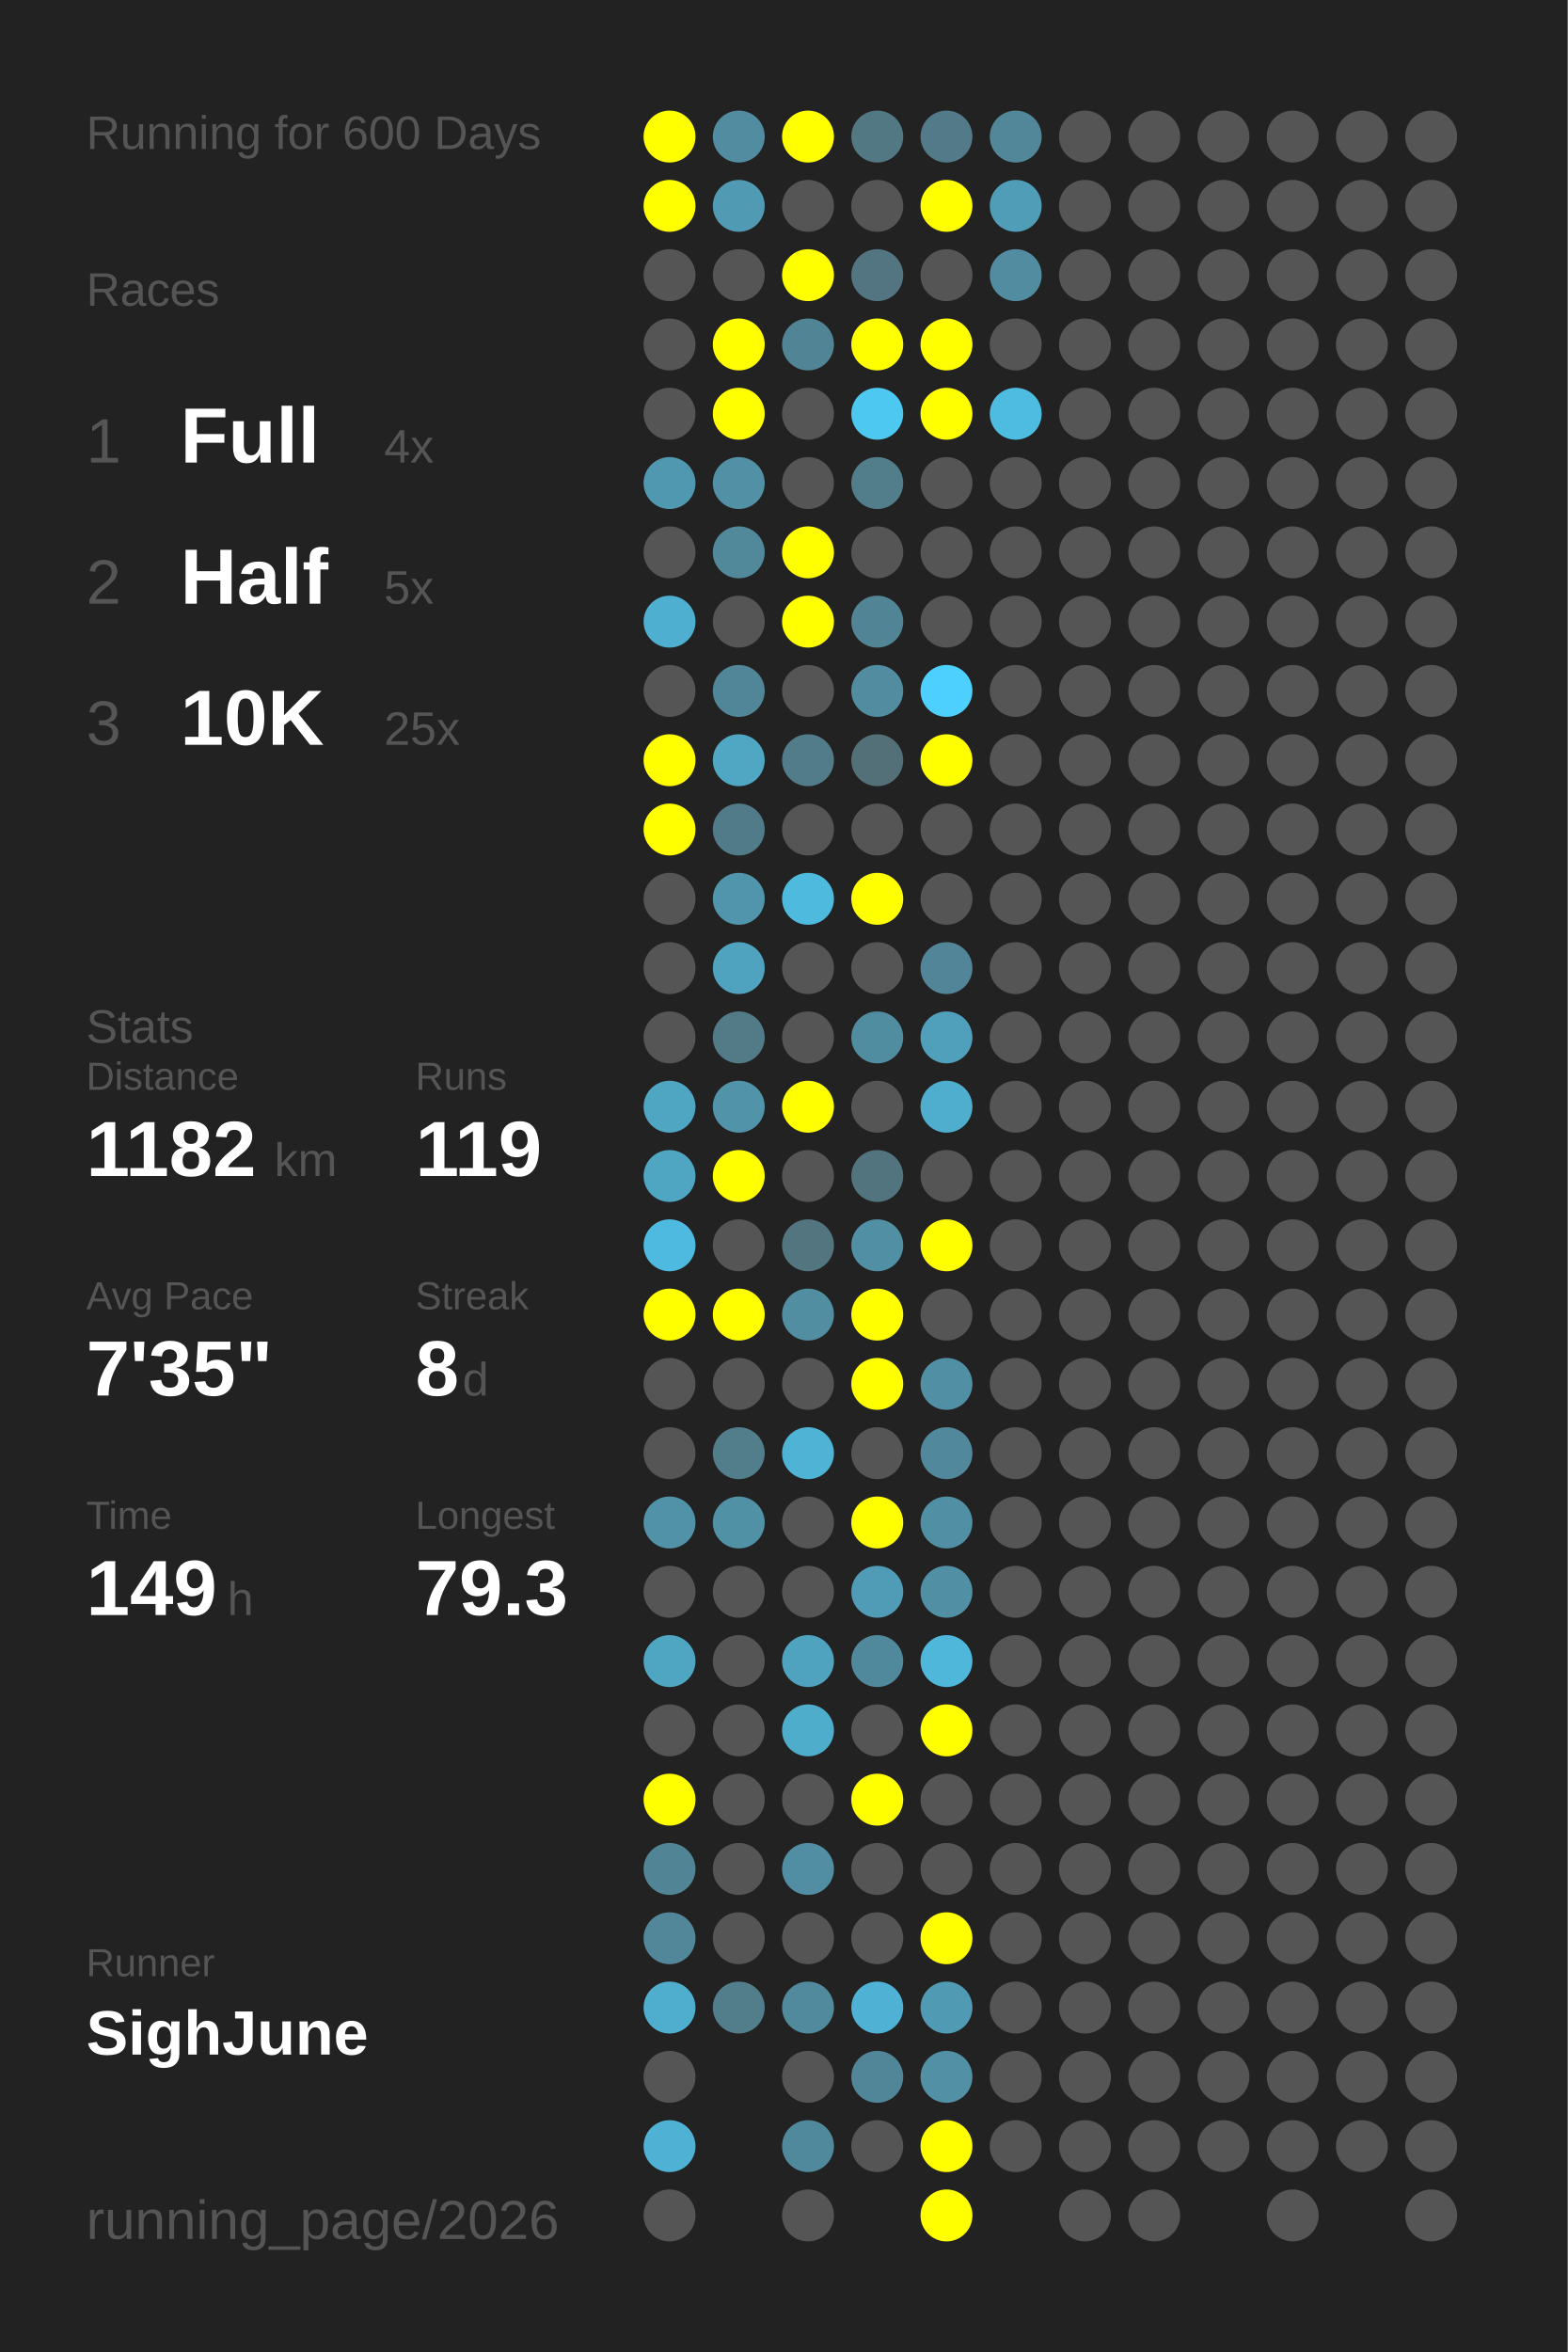
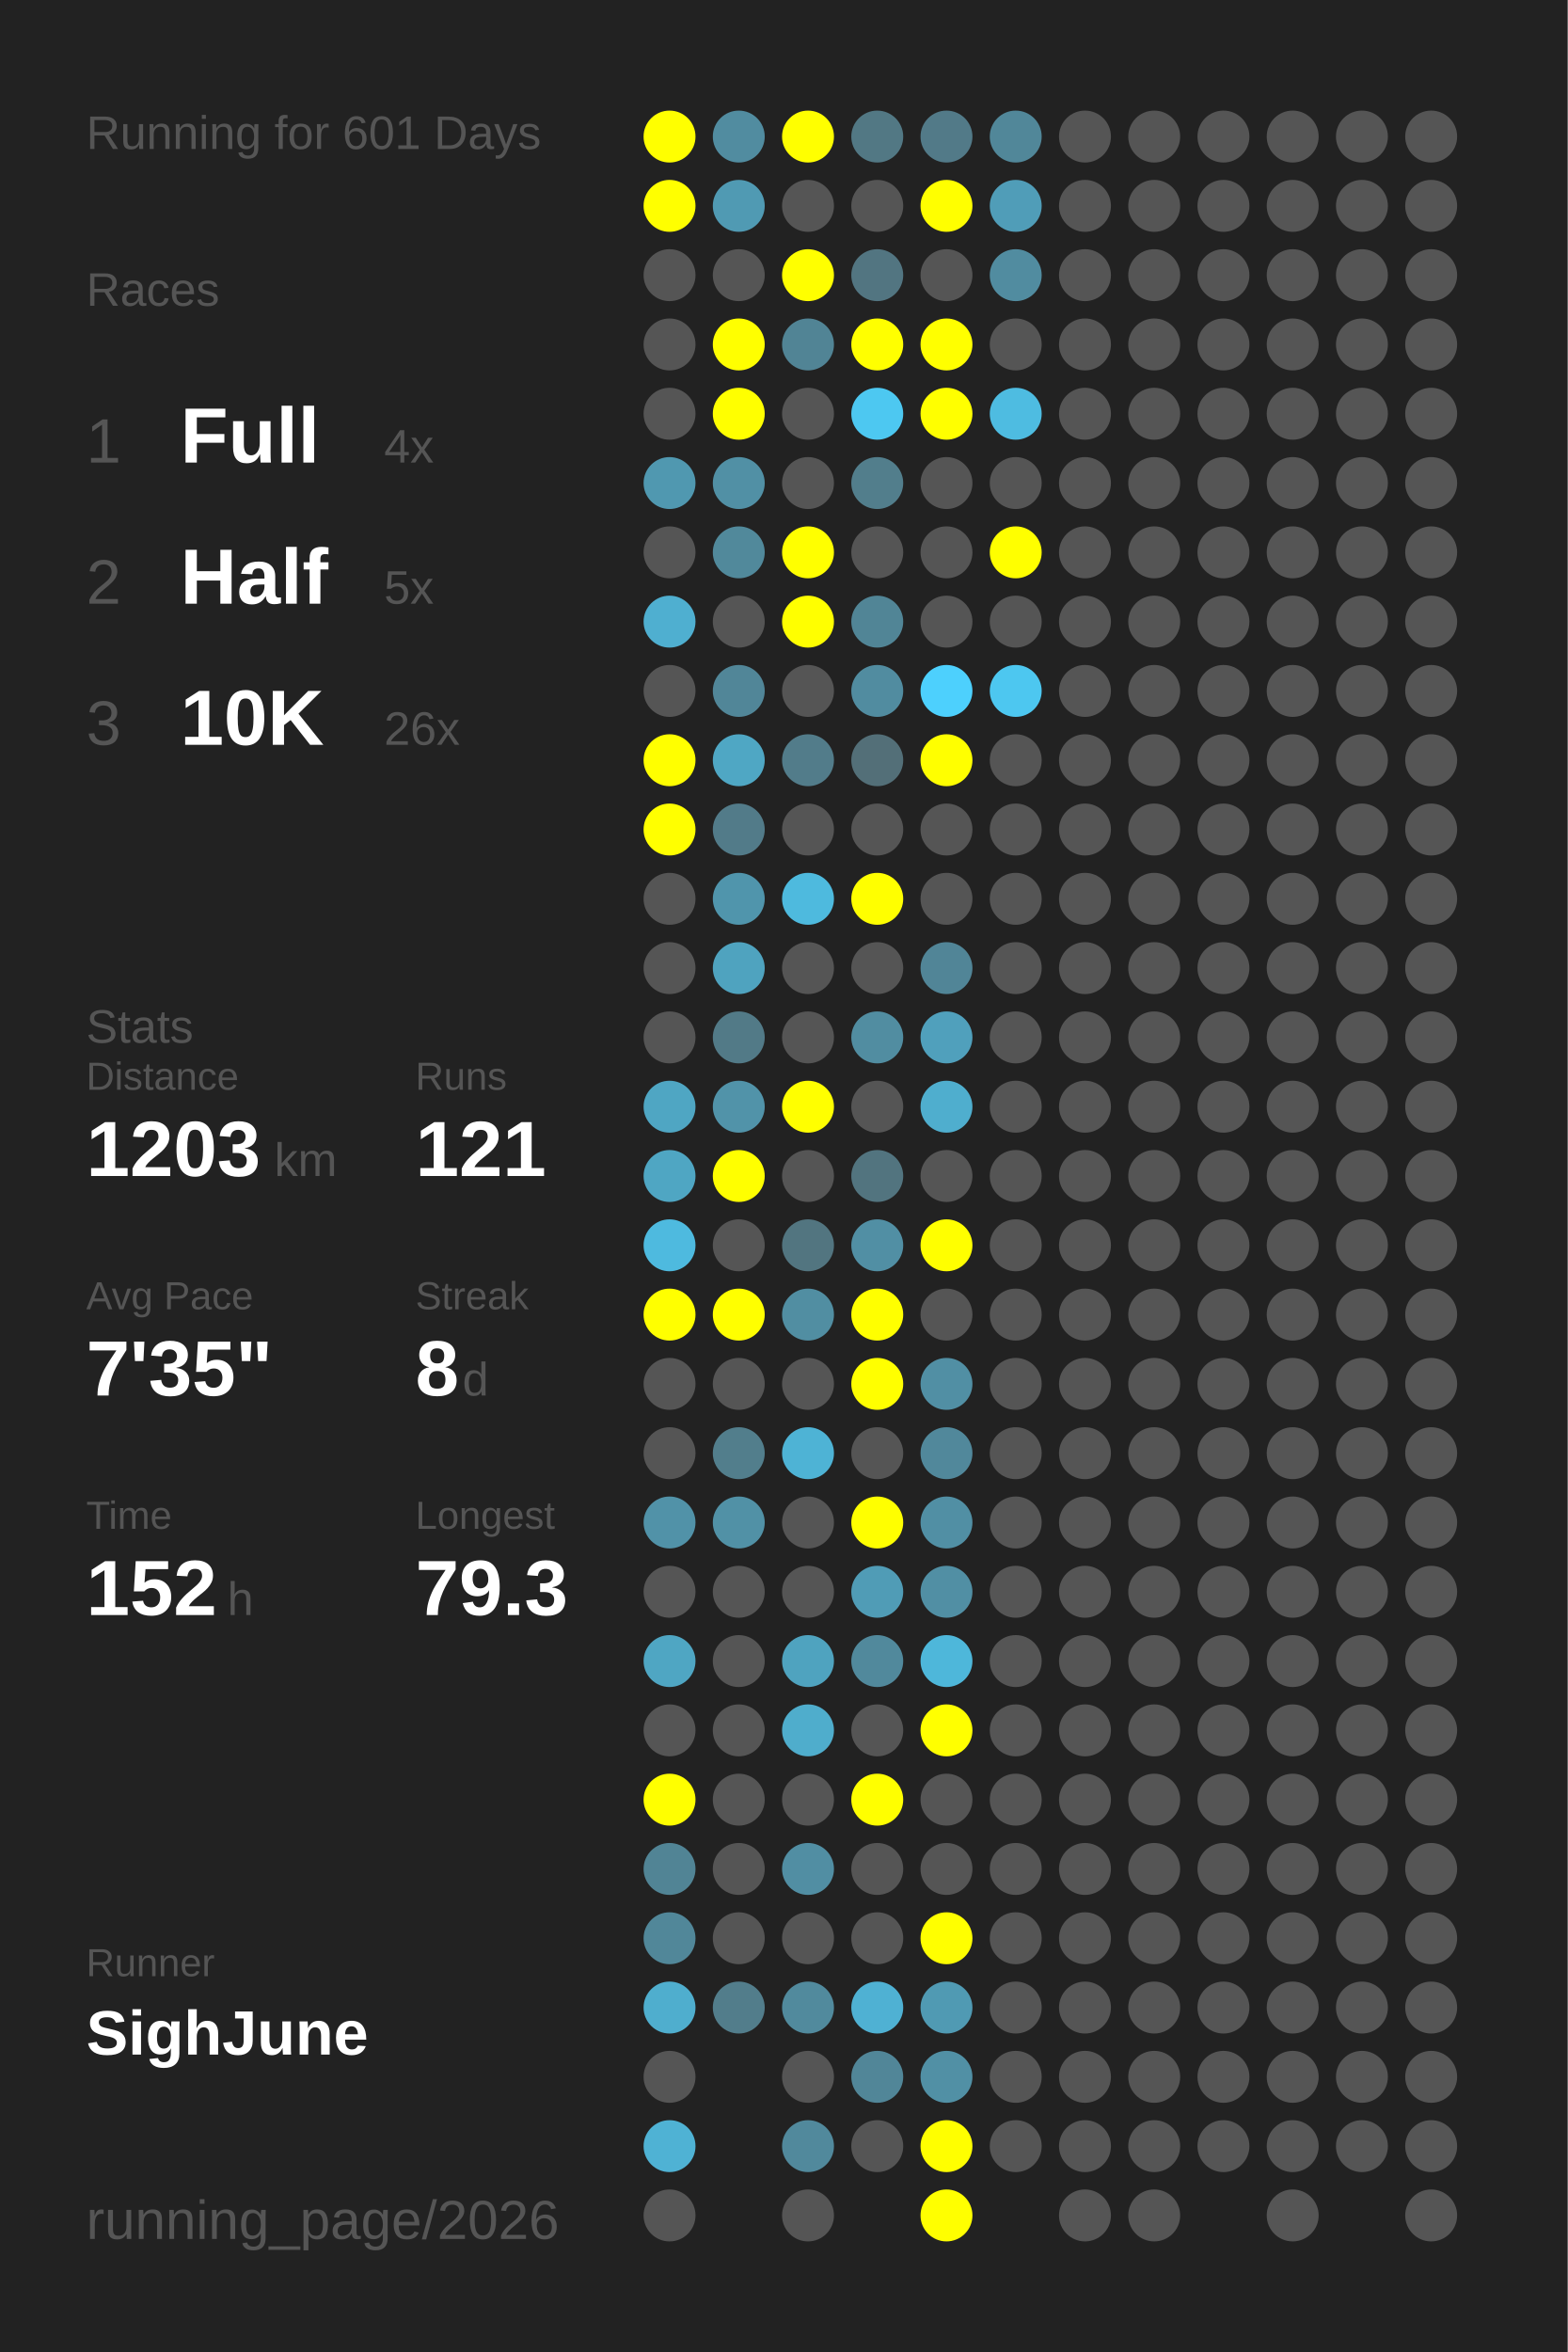
<svg xmlns="http://www.w3.org/2000/svg" baseProfile="full" height="300mm" version="1.1" viewBox="0,0,200,300" width="200mm">
  <defs />
  <rect fill="#222222" height="300" width="200" x="0" y="0" />
-   <text fill="#555555" style="font-size:6px; font-family:Arial;" x="11" y="19">Running for 600 Days</text>
+   <text fill="#555555" style="font-size:6px; font-family:Arial;" x="11" y="19">Running for 601 Days</text>
  <text fill="#555555" style="font-size:6px; font-family:Arial;" x="11" y="39">Races</text>
  <text fill="#555555" style="font-size:8px; font-family:Arial;" x="11" y="59">1</text>
  <text fill="#FFFFFF" style="font-size:10px; font-family:Arial; font-weight:bold;" x="23" y="59">Full</text>
  <text fill="#555555" style="font-size:6px; font-family:Arial;" x="49" y="59">4x</text>
  <text fill="#555555" style="font-size:8px; font-family:Arial;" x="11" y="77">2</text>
  <text fill="#FFFFFF" style="font-size:10px; font-family:Arial; font-weight:bold;" x="23" y="77">Half</text>
  <text fill="#555555" style="font-size:6px; font-family:Arial;" x="49" y="77">5x</text>
  <text fill="#555555" style="font-size:8px; font-family:Arial;" x="11" y="95">3</text>
  <text fill="#FFFFFF" style="font-size:10px; font-family:Arial; font-weight:bold;" x="23" y="95">10K</text>
-   <text fill="#555555" style="font-size:6px; font-family:Arial;" x="49" y="95">25x</text>
+   <text fill="#555555" style="font-size:6px; font-family:Arial;" x="49" y="95">26x</text>
  <text fill="#555555" style="font-size:6px; font-family:Arial;" x="11" y="133">Stats</text>
  <text fill="#555555" style="font-size:5px; font-family:Arial;" x="11" y="139">Distance</text>
-   <text fill="#FFFFFF" style="font-size:10px; font-family:Arial; font-weight:bold;" x="11" y="150">1182</text>
+   <text fill="#FFFFFF" style="font-size:10px; font-family:Arial; font-weight:bold;" x="11" y="150">1203</text>
  <text fill="#555555" style="font-size:6px; font-family:Arial;" x="35" y="150">km</text>
  <text fill="#555555" style="font-size:5px; font-family:Arial;" x="53" y="139">Runs</text>
-   <text fill="#FFFFFF" style="font-size:10px; font-family:Arial; font-weight:bold;" x="53" y="150">119</text>
+   <text fill="#FFFFFF" style="font-size:10px; font-family:Arial; font-weight:bold;" x="53" y="150">121</text>
  <text fill="#555555" style="font-size:5px; font-family:Arial;" x="11" y="167">Avg Pace</text>
  <text fill="#FFFFFF" style="font-size:10px; font-family:Arial; font-weight:bold;" x="11" y="178">7'35"</text>
  <text fill="#555555" style="font-size:5px; font-family:Arial;" x="53" y="167">Streak</text>
  <text fill="#FFFFFF" style="font-size:10px; font-family:Arial; font-weight:bold;" x="53" y="178">8</text>
  <text fill="#555555" style="font-size:6px; font-family:Arial;" x="59" y="178">d</text>
  <text fill="#555555" style="font-size:5px; font-family:Arial;" x="11" y="195">Time</text>
-   <text fill="#FFFFFF" style="font-size:10px; font-family:Arial; font-weight:bold;" x="11" y="206">149</text>
+   <text fill="#FFFFFF" style="font-size:10px; font-family:Arial; font-weight:bold;" x="11" y="206">152</text>
  <text fill="#555555" style="font-size:6px; font-family:Arial;" x="29" y="206">h</text>
  <text fill="#555555" style="font-size:5px; font-family:Arial;" x="53" y="195">Longest</text>
  <text fill="#FFFFFF" style="font-size:10px; font-family:Arial; font-weight:bold;" x="53" y="206">79.3</text>
  <text fill="#555555" style="font-size:5px; font-family:Arial;" x="11" y="252.065">Runner</text>
  <text fill="#FFFFFF" style="font-size:8px; font-family:Arial; font-weight:bold;" x="11" y="262.065">SighJune</text>
  <text fill="#555555" style="font-size:7px; font-family:Arial;" x="11" y="285.581">running_page/2026</text>
  <circle cx="85.417" cy="17.419" fill="#FFFF00" r="3.312" />
  <circle cx="85.417" cy="26.258" fill="#FFFF00" r="3.312" />
  <circle cx="85.417" cy="35.097" fill="#555555" r="3.312" />
  <circle cx="85.417" cy="43.935" fill="#555555" r="3.312" />
  <circle cx="85.417" cy="52.774" fill="#555555" r="3.312" />
  <circle cx="85.417" cy="61.613" fill="#5098b0" r="3.312" />
  <circle cx="85.417" cy="70.452" fill="#555555" r="3.312" />
  <circle cx="85.417" cy="79.29" fill="#4fafd0" r="3.312" />
  <circle cx="85.417" cy="88.129" fill="#555555" r="3.312" />
  <circle cx="85.417" cy="96.968" fill="#FFFF00" r="3.312" />
  <circle cx="85.417" cy="105.806" fill="#FFFF00" r="3.312" />
  <circle cx="85.417" cy="114.645" fill="#555555" r="3.312" />
  <circle cx="85.417" cy="123.484" fill="#555555" r="3.312" />
  <circle cx="85.417" cy="132.323" fill="#555555" r="3.312" />
  <circle cx="85.417" cy="141.161" fill="#4fa6c3" r="3.312" />
  <circle cx="85.417" cy="150" fill="#4fa6c3" r="3.312" />
  <circle cx="85.417" cy="158.839" fill="#4ebadf" r="3.312" />
  <circle cx="85.417" cy="167.677" fill="#FFFF00" r="3.312" />
  <circle cx="85.417" cy="176.516" fill="#555555" r="3.312" />
  <circle cx="85.417" cy="185.355" fill="#555555" r="3.312" />
  <circle cx="85.417" cy="194.194" fill="#5192a8" r="3.312" />
  <circle cx="85.417" cy="203.032" fill="#555555" r="3.312" />
  <circle cx="85.417" cy="211.871" fill="#4fa6c3" r="3.312" />
  <circle cx="85.417" cy="220.71" fill="#555555" r="3.312" />
  <circle cx="85.417" cy="229.548" fill="#FFFF00" r="3.312" />
  <circle cx="85.417" cy="238.387" fill="#518495" r="3.312" />
  <circle cx="85.417" cy="247.226" fill="#518799" r="3.312" />
  <circle cx="85.417" cy="256.065" fill="#4faece" r="3.312" />
  <circle cx="85.417" cy="264.903" fill="#555555" r="3.312" />
  <circle cx="85.417" cy="273.742" fill="#4fb2d4" r="3.312" />
  <circle cx="85.417" cy="282.581" fill="#555555" r="3.312" />
  <circle cx="94.25" cy="17.419" fill="#518ca0" r="3.312" />
  <circle cx="94.25" cy="26.258" fill="#509ab3" r="3.312" />
  <circle cx="94.25" cy="35.097" fill="#555555" r="3.312" />
  <circle cx="94.25" cy="43.935" fill="#FFFF00" r="3.312" />
  <circle cx="94.25" cy="52.774" fill="#FFFF00" r="3.312" />
  <circle cx="94.25" cy="61.613" fill="#5190a5" r="3.312" />
  <circle cx="94.25" cy="70.452" fill="#51899b" r="3.312" />
  <circle cx="94.25" cy="79.29" fill="#555555" r="3.312" />
  <circle cx="94.25" cy="88.129" fill="#518698" r="3.312" />
  <circle cx="94.25" cy="96.968" fill="#4fa7c4" r="3.312" />
  <circle cx="94.25" cy="105.806" fill="#527b89" r="3.312" />
  <circle cx="94.25" cy="114.645" fill="#5095ac" r="3.312" />
  <circle cx="94.25" cy="123.484" fill="#4fa3bf" r="3.312" />
  <circle cx="94.25" cy="132.323" fill="#527a87" r="3.312" />
  <circle cx="94.25" cy="141.161" fill="#5193a9" r="3.312" />
  <circle cx="94.25" cy="150" fill="#FFFF00" r="3.312" />
  <circle cx="94.25" cy="158.839" fill="#555555" r="3.312" />
  <circle cx="94.25" cy="167.677" fill="#FFFF00" r="3.312" />
  <circle cx="94.25" cy="176.516" fill="#555555" r="3.312" />
  <circle cx="94.25" cy="185.355" fill="#527e8c" r="3.312" />
  <circle cx="94.25" cy="194.194" fill="#5191a6" r="3.312" />
  <circle cx="94.25" cy="203.032" fill="#555555" r="3.312" />
  <circle cx="94.25" cy="211.871" fill="#555555" r="3.312" />
  <circle cx="94.25" cy="220.71" fill="#555555" r="3.312" />
  <circle cx="94.25" cy="229.548" fill="#555555" r="3.312" />
  <circle cx="94.25" cy="238.387" fill="#555555" r="3.312" />
  <circle cx="94.25" cy="247.226" fill="#555555" r="3.312" />
  <circle cx="94.25" cy="256.065" fill="#527d8b" r="3.312" />
  <circle cx="103.083" cy="17.419" fill="#FFFF00" r="3.312" />
  <circle cx="103.083" cy="26.258" fill="#555555" r="3.312" />
  <circle cx="103.083" cy="35.097" fill="#FFFF00" r="3.312" />
  <circle cx="103.083" cy="43.935" fill="#518495" r="3.312" />
  <circle cx="103.083" cy="52.774" fill="#555555" r="3.312" />
  <circle cx="103.083" cy="61.613" fill="#555555" r="3.312" />
  <circle cx="103.083" cy="70.452" fill="#FFFF00" r="3.312" />
  <circle cx="103.083" cy="79.29" fill="#FFFF00" r="3.312" />
  <circle cx="103.083" cy="88.129" fill="#555555" r="3.312" />
  <circle cx="103.083" cy="96.968" fill="#527c8a" r="3.312" />
  <circle cx="103.083" cy="105.806" fill="#555555" r="3.312" />
  <circle cx="103.083" cy="114.645" fill="#4ebade" r="3.312" />
  <circle cx="103.083" cy="123.484" fill="#555555" r="3.312" />
  <circle cx="103.083" cy="132.323" fill="#555555" r="3.312" />
  <circle cx="103.083" cy="141.161" fill="#FFFF00" r="3.312" />
  <circle cx="103.083" cy="150" fill="#555555" r="3.312" />
  <circle cx="103.083" cy="158.839" fill="#527580" r="3.312" />
  <circle cx="103.083" cy="167.677" fill="#518ea2" r="3.312" />
  <circle cx="103.083" cy="176.516" fill="#555555" r="3.312" />
  <circle cx="103.083" cy="185.355" fill="#4eb3d5" r="3.312" />
  <circle cx="103.083" cy="194.194" fill="#555555" r="3.312" />
  <circle cx="103.083" cy="203.032" fill="#555555" r="3.312" />
  <circle cx="103.083" cy="211.871" fill="#4fa3bf" r="3.312" />
  <circle cx="103.083" cy="220.71" fill="#4fadcc" r="3.312" />
  <circle cx="103.083" cy="229.548" fill="#555555" r="3.312" />
  <circle cx="103.083" cy="238.387" fill="#518ea3" r="3.312" />
  <circle cx="103.083" cy="247.226" fill="#555555" r="3.312" />
  <circle cx="103.083" cy="256.065" fill="#518a9d" r="3.312" />
  <circle cx="103.083" cy="264.903" fill="#555555" r="3.312" />
  <circle cx="103.083" cy="273.742" fill="#51899c" r="3.312" />
  <circle cx="103.083" cy="282.581" fill="#555555" r="3.312" />
  <circle cx="111.917" cy="17.419" fill="#527884" r="3.312" />
  <circle cx="111.917" cy="26.258" fill="#555555" r="3.312" />
  <circle cx="111.917" cy="35.097" fill="#527581" r="3.312" />
  <circle cx="111.917" cy="43.935" fill="#FFFF00" r="3.312" />
  <circle cx="111.917" cy="52.774" fill="#4dc8f1" r="3.312" />
  <circle cx="111.917" cy="61.613" fill="#527e8c" r="3.312" />
  <circle cx="111.917" cy="70.452" fill="#555555" r="3.312" />
  <circle cx="111.917" cy="79.29" fill="#518596" r="3.312" />
  <circle cx="111.917" cy="88.129" fill="#518ca0" r="3.312" />
  <circle cx="111.917" cy="96.968" fill="#536f78" r="3.312" />
  <circle cx="111.917" cy="105.806" fill="#555555" r="3.312" />
  <circle cx="111.917" cy="114.645" fill="#FFFF00" r="3.312" />
  <circle cx="111.917" cy="123.484" fill="#555555" r="3.312" />
  <circle cx="111.917" cy="132.323" fill="#518da1" r="3.312" />
  <circle cx="111.917" cy="141.161" fill="#555555" r="3.312" />
  <circle cx="111.917" cy="150" fill="#52747f" r="3.312" />
  <circle cx="111.917" cy="158.839" fill="#518fa4" r="3.312" />
  <circle cx="111.917" cy="167.677" fill="#FFFF00" r="3.312" />
  <circle cx="111.917" cy="176.516" fill="#FFFF00" r="3.312" />
  <circle cx="111.917" cy="185.355" fill="#555555" r="3.312" />
  <circle cx="111.917" cy="194.194" fill="#FFFF00" r="3.312" />
  <circle cx="111.917" cy="203.032" fill="#509cb6" r="3.312" />
  <circle cx="111.917" cy="211.871" fill="#51899c" r="3.312" />
  <circle cx="111.917" cy="220.71" fill="#555555" r="3.312" />
  <circle cx="111.917" cy="229.548" fill="#FFFF00" r="3.312" />
  <circle cx="111.917" cy="238.387" fill="#555555" r="3.312" />
  <circle cx="111.917" cy="247.226" fill="#555555" r="3.312" />
  <circle cx="111.917" cy="256.065" fill="#4fb1d3" r="3.312" />
  <circle cx="111.917" cy="264.903" fill="#518698" r="3.312" />
  <circle cx="111.917" cy="273.742" fill="#555555" r="3.312" />
  <circle cx="120.75" cy="17.419" fill="#527a88" r="3.312" />
  <circle cx="120.75" cy="26.258" fill="#FFFF00" r="3.312" />
  <circle cx="120.75" cy="35.097" fill="#555555" r="3.312" />
  <circle cx="120.75" cy="43.935" fill="#FFFF00" r="3.312" />
  <circle cx="120.75" cy="52.774" fill="#FFFF00" r="3.312" />
  <circle cx="120.75" cy="61.613" fill="#555555" r="3.312" />
  <circle cx="120.75" cy="70.452" fill="#555555" r="3.312" />
  <circle cx="120.75" cy="79.29" fill="#555555" r="3.312" />
  <circle cx="120.75" cy="88.129" fill="#4dd0fd" r="3.312" />
  <circle cx="120.75" cy="96.968" fill="#FFFF00" r="3.312" />
  <circle cx="120.75" cy="105.806" fill="#555555" r="3.312" />
  <circle cx="120.75" cy="114.645" fill="#555555" r="3.312" />
  <circle cx="120.75" cy="123.484" fill="#518597" r="3.312" />
  <circle cx="120.75" cy="132.323" fill="#50a0bc" r="3.312" />
  <circle cx="120.75" cy="141.161" fill="#4faece" r="3.312" />
  <circle cx="120.75" cy="150" fill="#555555" r="3.312" />
  <circle cx="120.75" cy="158.839" fill="#FFFF00" r="3.312" />
  <circle cx="120.75" cy="167.677" fill="#555555" r="3.312" />
  <circle cx="120.75" cy="176.516" fill="#518fa4" r="3.312" />
  <circle cx="120.75" cy="185.355" fill="#51889b" r="3.312" />
  <circle cx="120.75" cy="194.194" fill="#518fa4" r="3.312" />
  <circle cx="120.75" cy="203.032" fill="#518fa4" r="3.312" />
  <circle cx="120.75" cy="211.871" fill="#4eb7da" r="3.312" />
  <circle cx="120.75" cy="220.71" fill="#FFFF00" r="3.312" />
  <circle cx="120.75" cy="229.548" fill="#555555" r="3.312" />
  <circle cx="120.75" cy="238.387" fill="#555555" r="3.312" />
  <circle cx="120.75" cy="247.226" fill="#FFFF00" r="3.312" />
  <circle cx="120.75" cy="256.065" fill="#509ab3" r="3.312" />
  <circle cx="120.75" cy="264.903" fill="#5190a5" r="3.312" />
  <circle cx="120.75" cy="273.742" fill="#FFFF00" r="3.312" />
  <circle cx="120.75" cy="282.581" fill="#FFFF00" r="3.312" />
  <circle cx="129.583" cy="17.419" fill="#518799" r="3.312" />
  <circle cx="129.583" cy="26.258" fill="#509db8" r="3.312" />
  <circle cx="129.583" cy="35.097" fill="#518ca0" r="3.312" />
  <circle cx="129.583" cy="43.935" fill="#555555" r="3.312" />
  <circle cx="129.583" cy="52.774" fill="#4ebce1" r="3.312" />
  <circle cx="129.583" cy="61.613" fill="#555555" r="3.312" />
-   <circle cx="129.583" cy="70.452" fill="#555555" r="3.312" />
+   <circle cx="129.583" cy="70.452" fill="#FFFF00" r="3.312" />
  <circle cx="129.583" cy="79.29" fill="#555555" r="3.312" />
-   <circle cx="129.583" cy="88.129" fill="#555555" r="3.312" />
+   <circle cx="129.583" cy="88.129" fill="#4dc7f0" r="3.312" />
  <circle cx="129.583" cy="96.968" fill="#555555" r="3.312" />
  <circle cx="129.583" cy="105.806" fill="#555555" r="3.312" />
  <circle cx="129.583" cy="114.645" fill="#555555" r="3.312" />
  <circle cx="129.583" cy="123.484" fill="#555555" r="3.312" />
  <circle cx="129.583" cy="132.323" fill="#555555" r="3.312" />
  <circle cx="129.583" cy="141.161" fill="#555555" r="3.312" />
  <circle cx="129.583" cy="150" fill="#555555" r="3.312" />
  <circle cx="129.583" cy="158.839" fill="#555555" r="3.312" />
  <circle cx="129.583" cy="167.677" fill="#555555" r="3.312" />
  <circle cx="129.583" cy="176.516" fill="#555555" r="3.312" />
  <circle cx="129.583" cy="185.355" fill="#555555" r="3.312" />
  <circle cx="129.583" cy="194.194" fill="#555555" r="3.312" />
  <circle cx="129.583" cy="203.032" fill="#555555" r="3.312" />
  <circle cx="129.583" cy="211.871" fill="#555555" r="3.312" />
  <circle cx="129.583" cy="220.71" fill="#555555" r="3.312" />
  <circle cx="129.583" cy="229.548" fill="#555555" r="3.312" />
  <circle cx="129.583" cy="238.387" fill="#555555" r="3.312" />
  <circle cx="129.583" cy="247.226" fill="#555555" r="3.312" />
  <circle cx="129.583" cy="256.065" fill="#555555" r="3.312" />
  <circle cx="129.583" cy="264.903" fill="#555555" r="3.312" />
  <circle cx="129.583" cy="273.742" fill="#555555" r="3.312" />
  <circle cx="138.417" cy="17.419" fill="#555555" r="3.312" />
  <circle cx="138.417" cy="26.258" fill="#555555" r="3.312" />
  <circle cx="138.417" cy="35.097" fill="#555555" r="3.312" />
  <circle cx="138.417" cy="43.935" fill="#555555" r="3.312" />
  <circle cx="138.417" cy="52.774" fill="#555555" r="3.312" />
  <circle cx="138.417" cy="61.613" fill="#555555" r="3.312" />
  <circle cx="138.417" cy="70.452" fill="#555555" r="3.312" />
  <circle cx="138.417" cy="79.29" fill="#555555" r="3.312" />
  <circle cx="138.417" cy="88.129" fill="#555555" r="3.312" />
  <circle cx="138.417" cy="96.968" fill="#555555" r="3.312" />
  <circle cx="138.417" cy="105.806" fill="#555555" r="3.312" />
  <circle cx="138.417" cy="114.645" fill="#555555" r="3.312" />
  <circle cx="138.417" cy="123.484" fill="#555555" r="3.312" />
  <circle cx="138.417" cy="132.323" fill="#555555" r="3.312" />
  <circle cx="138.417" cy="141.161" fill="#555555" r="3.312" />
  <circle cx="138.417" cy="150" fill="#555555" r="3.312" />
  <circle cx="138.417" cy="158.839" fill="#555555" r="3.312" />
  <circle cx="138.417" cy="167.677" fill="#555555" r="3.312" />
  <circle cx="138.417" cy="176.516" fill="#555555" r="3.312" />
  <circle cx="138.417" cy="185.355" fill="#555555" r="3.312" />
  <circle cx="138.417" cy="194.194" fill="#555555" r="3.312" />
  <circle cx="138.417" cy="203.032" fill="#555555" r="3.312" />
  <circle cx="138.417" cy="211.871" fill="#555555" r="3.312" />
  <circle cx="138.417" cy="220.71" fill="#555555" r="3.312" />
  <circle cx="138.417" cy="229.548" fill="#555555" r="3.312" />
  <circle cx="138.417" cy="238.387" fill="#555555" r="3.312" />
  <circle cx="138.417" cy="247.226" fill="#555555" r="3.312" />
  <circle cx="138.417" cy="256.065" fill="#555555" r="3.312" />
  <circle cx="138.417" cy="264.903" fill="#555555" r="3.312" />
  <circle cx="138.417" cy="273.742" fill="#555555" r="3.312" />
  <circle cx="138.417" cy="282.581" fill="#555555" r="3.312" />
  <circle cx="147.25" cy="17.419" fill="#555555" r="3.312" />
  <circle cx="147.25" cy="26.258" fill="#555555" r="3.312" />
  <circle cx="147.25" cy="35.097" fill="#555555" r="3.312" />
  <circle cx="147.25" cy="43.935" fill="#555555" r="3.312" />
  <circle cx="147.25" cy="52.774" fill="#555555" r="3.312" />
  <circle cx="147.25" cy="61.613" fill="#555555" r="3.312" />
  <circle cx="147.25" cy="70.452" fill="#555555" r="3.312" />
  <circle cx="147.25" cy="79.29" fill="#555555" r="3.312" />
  <circle cx="147.25" cy="88.129" fill="#555555" r="3.312" />
  <circle cx="147.25" cy="96.968" fill="#555555" r="3.312" />
  <circle cx="147.25" cy="105.806" fill="#555555" r="3.312" />
  <circle cx="147.25" cy="114.645" fill="#555555" r="3.312" />
  <circle cx="147.25" cy="123.484" fill="#555555" r="3.312" />
  <circle cx="147.25" cy="132.323" fill="#555555" r="3.312" />
  <circle cx="147.25" cy="141.161" fill="#555555" r="3.312" />
  <circle cx="147.25" cy="150" fill="#555555" r="3.312" />
  <circle cx="147.25" cy="158.839" fill="#555555" r="3.312" />
  <circle cx="147.25" cy="167.677" fill="#555555" r="3.312" />
  <circle cx="147.25" cy="176.516" fill="#555555" r="3.312" />
  <circle cx="147.25" cy="185.355" fill="#555555" r="3.312" />
  <circle cx="147.25" cy="194.194" fill="#555555" r="3.312" />
  <circle cx="147.25" cy="203.032" fill="#555555" r="3.312" />
  <circle cx="147.25" cy="211.871" fill="#555555" r="3.312" />
  <circle cx="147.25" cy="220.71" fill="#555555" r="3.312" />
  <circle cx="147.25" cy="229.548" fill="#555555" r="3.312" />
  <circle cx="147.25" cy="238.387" fill="#555555" r="3.312" />
  <circle cx="147.25" cy="247.226" fill="#555555" r="3.312" />
  <circle cx="147.25" cy="256.065" fill="#555555" r="3.312" />
  <circle cx="147.25" cy="264.903" fill="#555555" r="3.312" />
  <circle cx="147.25" cy="273.742" fill="#555555" r="3.312" />
  <circle cx="147.25" cy="282.581" fill="#555555" r="3.312" />
  <circle cx="156.083" cy="17.419" fill="#555555" r="3.312" />
  <circle cx="156.083" cy="26.258" fill="#555555" r="3.312" />
  <circle cx="156.083" cy="35.097" fill="#555555" r="3.312" />
  <circle cx="156.083" cy="43.935" fill="#555555" r="3.312" />
  <circle cx="156.083" cy="52.774" fill="#555555" r="3.312" />
  <circle cx="156.083" cy="61.613" fill="#555555" r="3.312" />
  <circle cx="156.083" cy="70.452" fill="#555555" r="3.312" />
  <circle cx="156.083" cy="79.29" fill="#555555" r="3.312" />
  <circle cx="156.083" cy="88.129" fill="#555555" r="3.312" />
  <circle cx="156.083" cy="96.968" fill="#555555" r="3.312" />
  <circle cx="156.083" cy="105.806" fill="#555555" r="3.312" />
  <circle cx="156.083" cy="114.645" fill="#555555" r="3.312" />
  <circle cx="156.083" cy="123.484" fill="#555555" r="3.312" />
  <circle cx="156.083" cy="132.323" fill="#555555" r="3.312" />
  <circle cx="156.083" cy="141.161" fill="#555555" r="3.312" />
  <circle cx="156.083" cy="150" fill="#555555" r="3.312" />
  <circle cx="156.083" cy="158.839" fill="#555555" r="3.312" />
  <circle cx="156.083" cy="167.677" fill="#555555" r="3.312" />
  <circle cx="156.083" cy="176.516" fill="#555555" r="3.312" />
  <circle cx="156.083" cy="185.355" fill="#555555" r="3.312" />
  <circle cx="156.083" cy="194.194" fill="#555555" r="3.312" />
  <circle cx="156.083" cy="203.032" fill="#555555" r="3.312" />
  <circle cx="156.083" cy="211.871" fill="#555555" r="3.312" />
  <circle cx="156.083" cy="220.71" fill="#555555" r="3.312" />
  <circle cx="156.083" cy="229.548" fill="#555555" r="3.312" />
  <circle cx="156.083" cy="238.387" fill="#555555" r="3.312" />
  <circle cx="156.083" cy="247.226" fill="#555555" r="3.312" />
  <circle cx="156.083" cy="256.065" fill="#555555" r="3.312" />
  <circle cx="156.083" cy="264.903" fill="#555555" r="3.312" />
  <circle cx="156.083" cy="273.742" fill="#555555" r="3.312" />
  <circle cx="164.917" cy="17.419" fill="#555555" r="3.312" />
  <circle cx="164.917" cy="26.258" fill="#555555" r="3.312" />
  <circle cx="164.917" cy="35.097" fill="#555555" r="3.312" />
  <circle cx="164.917" cy="43.935" fill="#555555" r="3.312" />
  <circle cx="164.917" cy="52.774" fill="#555555" r="3.312" />
  <circle cx="164.917" cy="61.613" fill="#555555" r="3.312" />
  <circle cx="164.917" cy="70.452" fill="#555555" r="3.312" />
  <circle cx="164.917" cy="79.29" fill="#555555" r="3.312" />
  <circle cx="164.917" cy="88.129" fill="#555555" r="3.312" />
  <circle cx="164.917" cy="96.968" fill="#555555" r="3.312" />
  <circle cx="164.917" cy="105.806" fill="#555555" r="3.312" />
  <circle cx="164.917" cy="114.645" fill="#555555" r="3.312" />
  <circle cx="164.917" cy="123.484" fill="#555555" r="3.312" />
  <circle cx="164.917" cy="132.323" fill="#555555" r="3.312" />
  <circle cx="164.917" cy="141.161" fill="#555555" r="3.312" />
  <circle cx="164.917" cy="150" fill="#555555" r="3.312" />
  <circle cx="164.917" cy="158.839" fill="#555555" r="3.312" />
  <circle cx="164.917" cy="167.677" fill="#555555" r="3.312" />
  <circle cx="164.917" cy="176.516" fill="#555555" r="3.312" />
  <circle cx="164.917" cy="185.355" fill="#555555" r="3.312" />
  <circle cx="164.917" cy="194.194" fill="#555555" r="3.312" />
  <circle cx="164.917" cy="203.032" fill="#555555" r="3.312" />
  <circle cx="164.917" cy="211.871" fill="#555555" r="3.312" />
  <circle cx="164.917" cy="220.71" fill="#555555" r="3.312" />
  <circle cx="164.917" cy="229.548" fill="#555555" r="3.312" />
  <circle cx="164.917" cy="238.387" fill="#555555" r="3.312" />
  <circle cx="164.917" cy="247.226" fill="#555555" r="3.312" />
  <circle cx="164.917" cy="256.065" fill="#555555" r="3.312" />
  <circle cx="164.917" cy="264.903" fill="#555555" r="3.312" />
  <circle cx="164.917" cy="273.742" fill="#555555" r="3.312" />
  <circle cx="164.917" cy="282.581" fill="#555555" r="3.312" />
  <circle cx="173.75" cy="17.419" fill="#555555" r="3.312" />
  <circle cx="173.75" cy="26.258" fill="#555555" r="3.312" />
  <circle cx="173.75" cy="35.097" fill="#555555" r="3.312" />
  <circle cx="173.75" cy="43.935" fill="#555555" r="3.312" />
  <circle cx="173.75" cy="52.774" fill="#555555" r="3.312" />
  <circle cx="173.75" cy="61.613" fill="#555555" r="3.312" />
  <circle cx="173.75" cy="70.452" fill="#555555" r="3.312" />
  <circle cx="173.75" cy="79.29" fill="#555555" r="3.312" />
  <circle cx="173.75" cy="88.129" fill="#555555" r="3.312" />
  <circle cx="173.75" cy="96.968" fill="#555555" r="3.312" />
  <circle cx="173.75" cy="105.806" fill="#555555" r="3.312" />
  <circle cx="173.75" cy="114.645" fill="#555555" r="3.312" />
  <circle cx="173.75" cy="123.484" fill="#555555" r="3.312" />
  <circle cx="173.75" cy="132.323" fill="#555555" r="3.312" />
  <circle cx="173.75" cy="141.161" fill="#555555" r="3.312" />
  <circle cx="173.75" cy="150" fill="#555555" r="3.312" />
  <circle cx="173.75" cy="158.839" fill="#555555" r="3.312" />
  <circle cx="173.75" cy="167.677" fill="#555555" r="3.312" />
  <circle cx="173.75" cy="176.516" fill="#555555" r="3.312" />
  <circle cx="173.75" cy="185.355" fill="#555555" r="3.312" />
  <circle cx="173.75" cy="194.194" fill="#555555" r="3.312" />
  <circle cx="173.75" cy="203.032" fill="#555555" r="3.312" />
  <circle cx="173.75" cy="211.871" fill="#555555" r="3.312" />
  <circle cx="173.75" cy="220.71" fill="#555555" r="3.312" />
  <circle cx="173.75" cy="229.548" fill="#555555" r="3.312" />
  <circle cx="173.75" cy="238.387" fill="#555555" r="3.312" />
  <circle cx="173.75" cy="247.226" fill="#555555" r="3.312" />
  <circle cx="173.75" cy="256.065" fill="#555555" r="3.312" />
  <circle cx="173.75" cy="264.903" fill="#555555" r="3.312" />
  <circle cx="173.75" cy="273.742" fill="#555555" r="3.312" />
  <circle cx="182.583" cy="17.419" fill="#555555" r="3.312" />
  <circle cx="182.583" cy="26.258" fill="#555555" r="3.312" />
  <circle cx="182.583" cy="35.097" fill="#555555" r="3.312" />
  <circle cx="182.583" cy="43.935" fill="#555555" r="3.312" />
  <circle cx="182.583" cy="52.774" fill="#555555" r="3.312" />
  <circle cx="182.583" cy="61.613" fill="#555555" r="3.312" />
  <circle cx="182.583" cy="70.452" fill="#555555" r="3.312" />
  <circle cx="182.583" cy="79.29" fill="#555555" r="3.312" />
  <circle cx="182.583" cy="88.129" fill="#555555" r="3.312" />
  <circle cx="182.583" cy="96.968" fill="#555555" r="3.312" />
  <circle cx="182.583" cy="105.806" fill="#555555" r="3.312" />
  <circle cx="182.583" cy="114.645" fill="#555555" r="3.312" />
  <circle cx="182.583" cy="123.484" fill="#555555" r="3.312" />
  <circle cx="182.583" cy="132.323" fill="#555555" r="3.312" />
  <circle cx="182.583" cy="141.161" fill="#555555" r="3.312" />
  <circle cx="182.583" cy="150" fill="#555555" r="3.312" />
  <circle cx="182.583" cy="158.839" fill="#555555" r="3.312" />
  <circle cx="182.583" cy="167.677" fill="#555555" r="3.312" />
  <circle cx="182.583" cy="176.516" fill="#555555" r="3.312" />
  <circle cx="182.583" cy="185.355" fill="#555555" r="3.312" />
  <circle cx="182.583" cy="194.194" fill="#555555" r="3.312" />
  <circle cx="182.583" cy="203.032" fill="#555555" r="3.312" />
  <circle cx="182.583" cy="211.871" fill="#555555" r="3.312" />
  <circle cx="182.583" cy="220.71" fill="#555555" r="3.312" />
  <circle cx="182.583" cy="229.548" fill="#555555" r="3.312" />
  <circle cx="182.583" cy="238.387" fill="#555555" r="3.312" />
  <circle cx="182.583" cy="247.226" fill="#555555" r="3.312" />
  <circle cx="182.583" cy="256.065" fill="#555555" r="3.312" />
  <circle cx="182.583" cy="264.903" fill="#555555" r="3.312" />
  <circle cx="182.583" cy="273.742" fill="#555555" r="3.312" />
  <circle cx="182.583" cy="282.581" fill="#555555" r="3.312" />
</svg>
